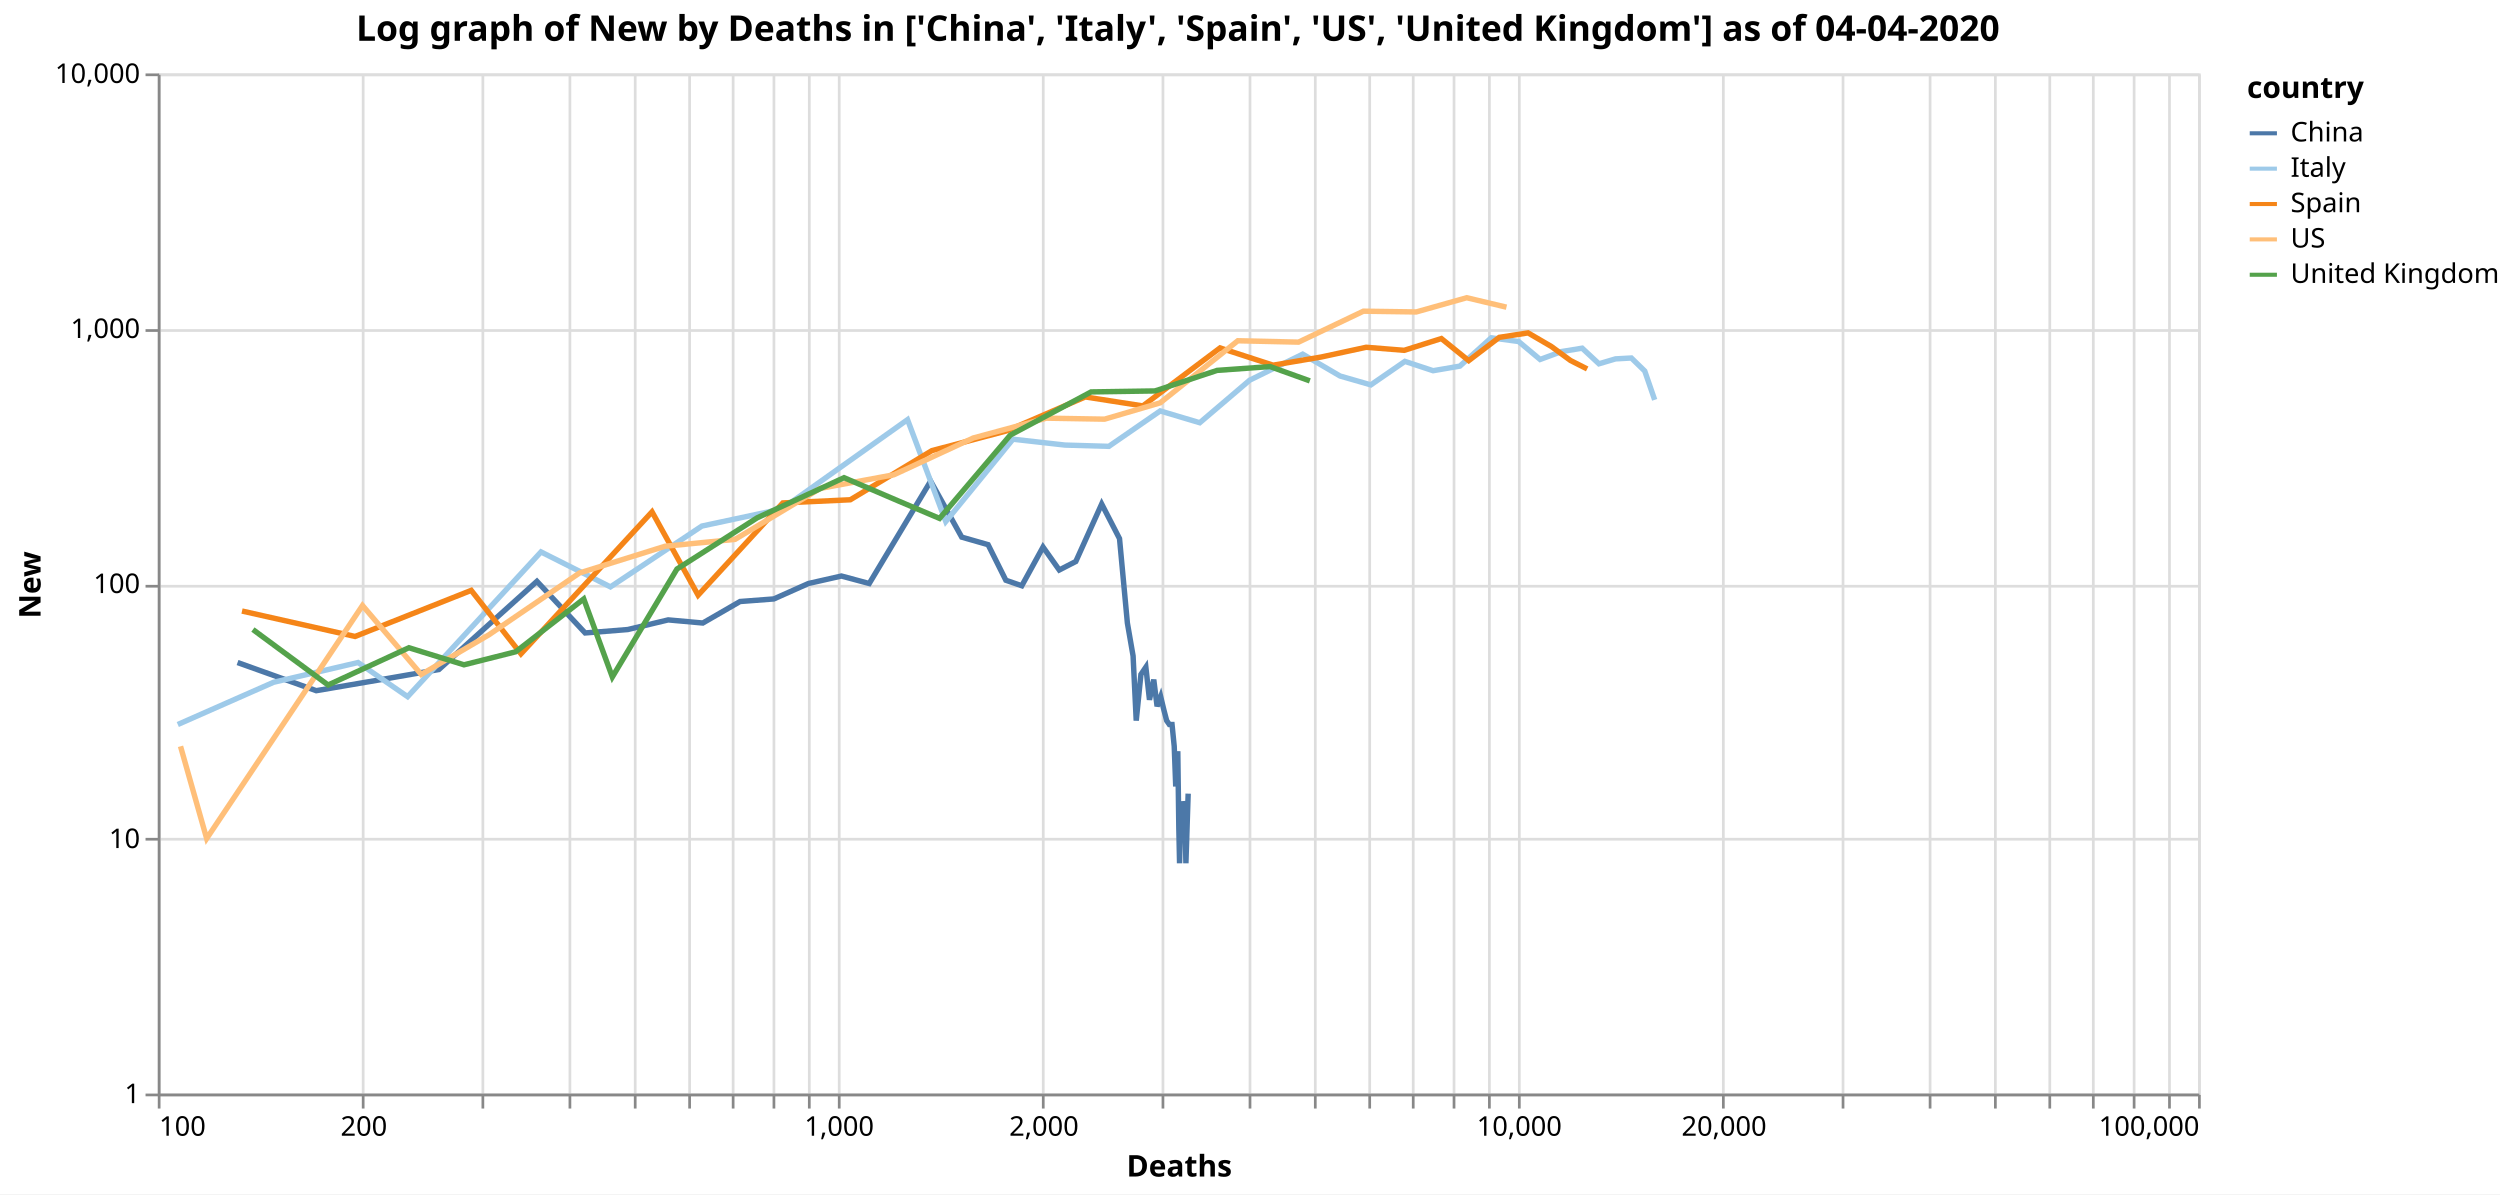
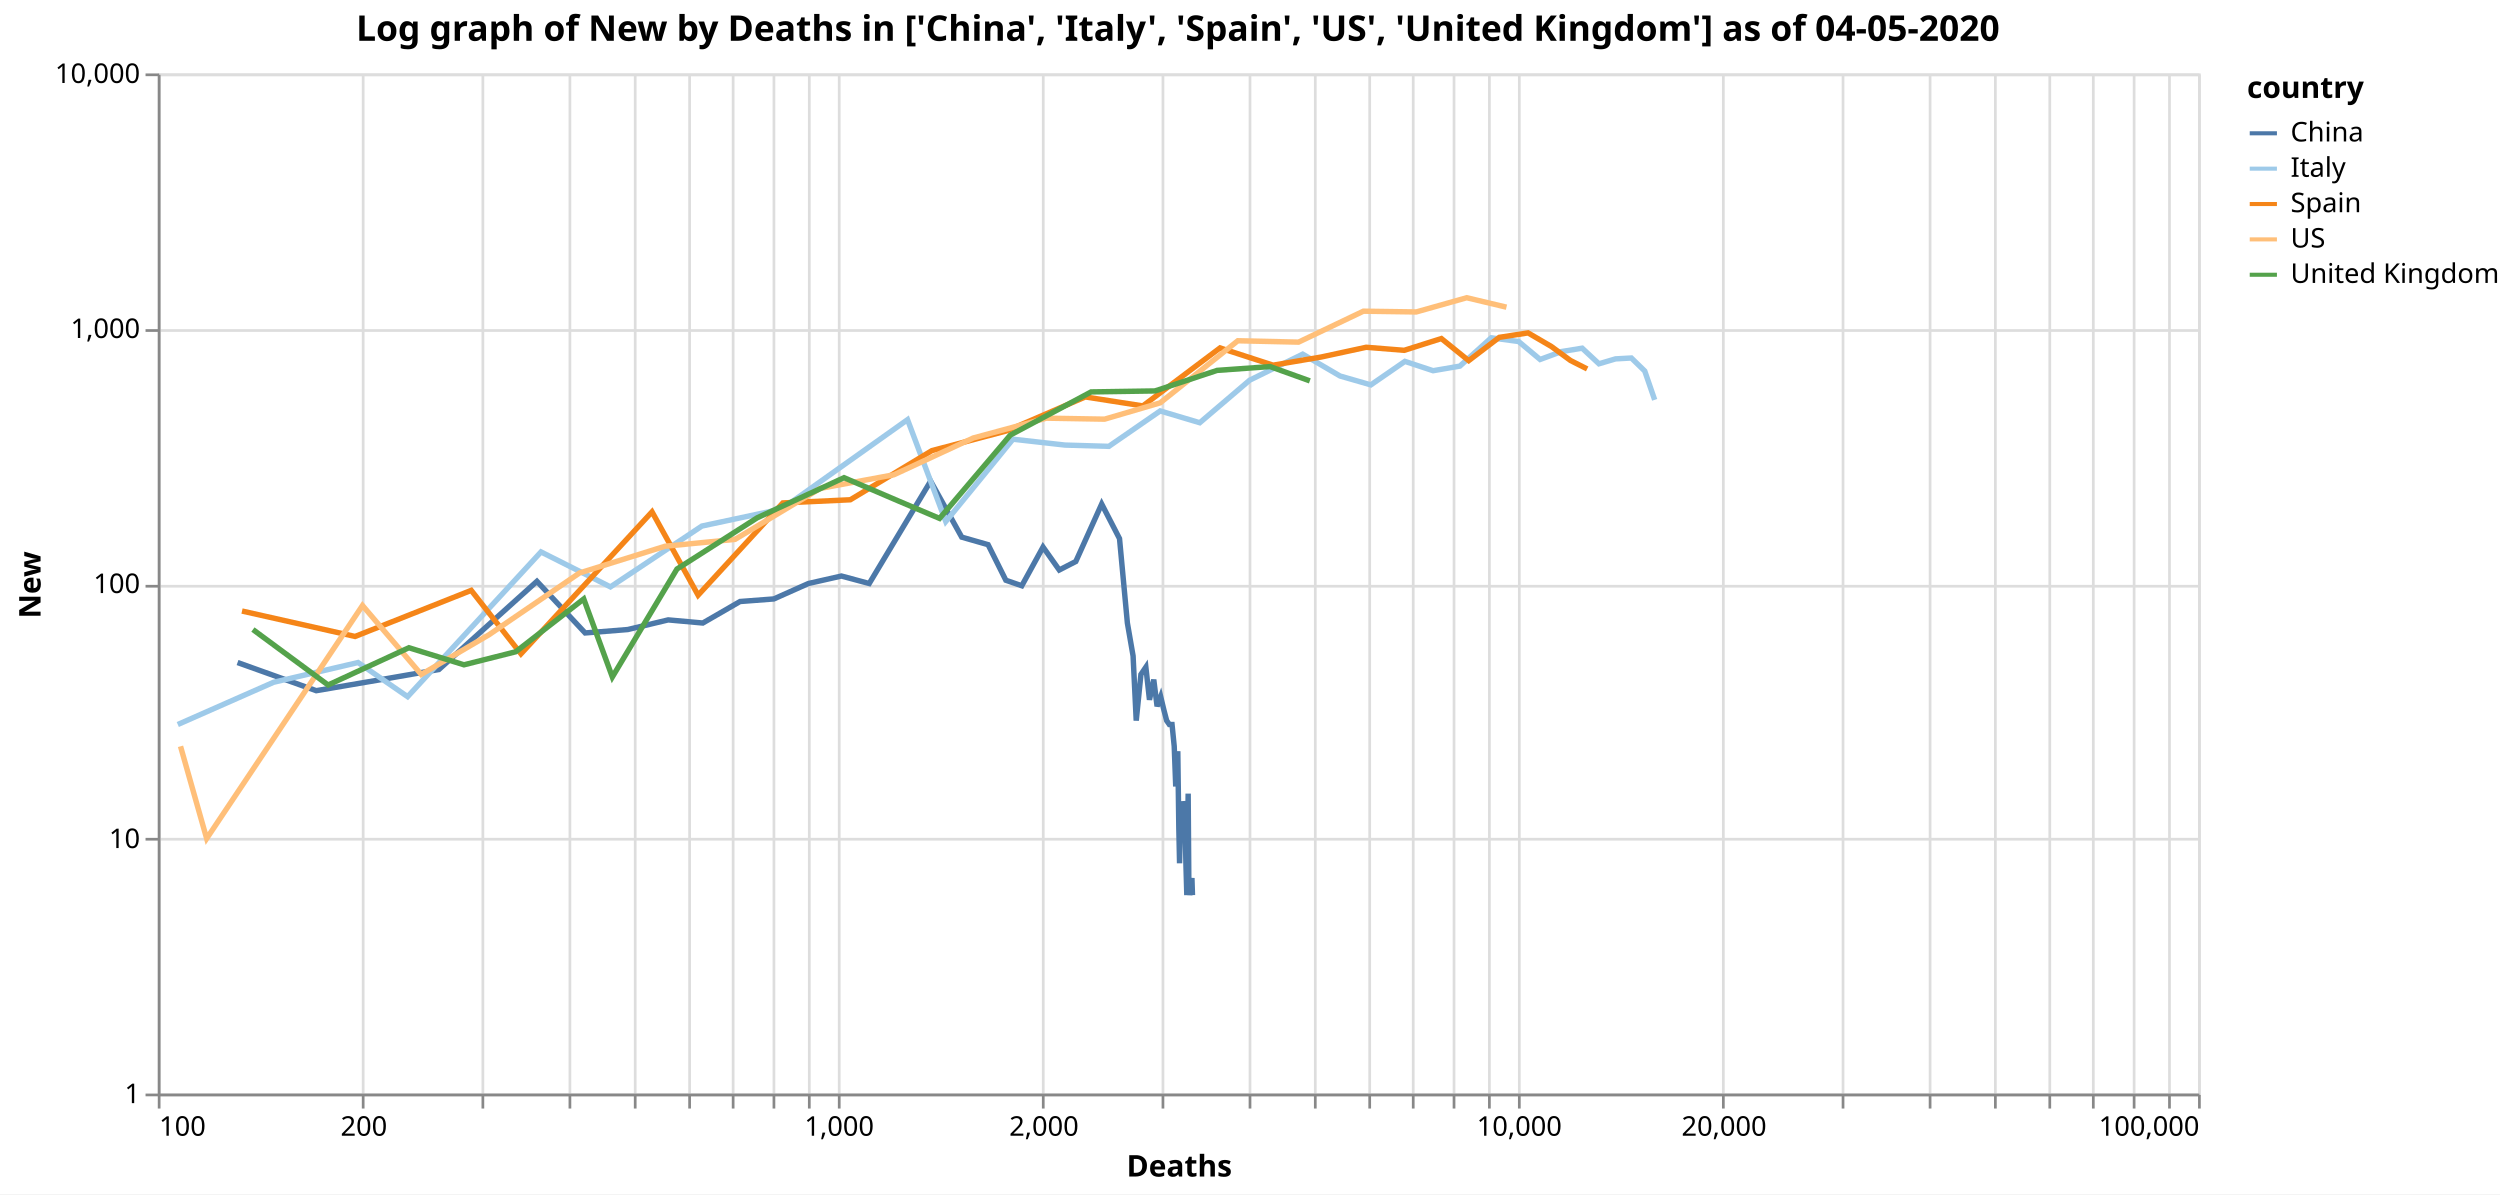
<svg xmlns="http://www.w3.org/2000/svg" class="marks" width="919" height="439" viewBox="0 0 919 439" version="1.1">
  <rect width="919" height="439" style="fill: white;" />
  <g transform="translate(58,27)">
    <g class="mark-group role-frame root">
      <g transform="translate(0,0)">
        <path class="background" d="M0.5,0.5h750v375h-750Z" style="fill: none; stroke: #ddd;" />
        <g>
          <g class="mark-group role-axis">
            <g transform="translate(0.5,375.5)">
              <path class="background" d="M0,0h0v0h0Z" style="pointer-events: none; fill: none;" />
              <g>
                <g class="mark-rule role-axis-grid" style="pointer-events: none;">
                  <line transform="translate(0,-375)" x2="0" y2="375" style="fill: none; stroke: #ddd; stroke-width: 1; opacity: 1;" />
                  <line transform="translate(75,-375)" x2="0" y2="375" style="fill: none; stroke: #ddd; stroke-width: 1; opacity: 1;" />
                  <line transform="translate(119,-375)" x2="0" y2="375" style="fill: none; stroke: #ddd; stroke-width: 1; opacity: 1;" />
                  <line transform="translate(151,-375)" x2="0" y2="375" style="fill: none; stroke: #ddd; stroke-width: 1; opacity: 1;" />
                  <line transform="translate(175,-375)" x2="0" y2="375" style="fill: none; stroke: #ddd; stroke-width: 1; opacity: 1;" />
                  <line transform="translate(195,-375)" x2="0" y2="375" style="fill: none; stroke: #ddd; stroke-width: 1; opacity: 1;" />
                  <line transform="translate(211,-375)" x2="0" y2="375" style="fill: none; stroke: #ddd; stroke-width: 1; opacity: 1;" />
                  <line transform="translate(226,-375)" x2="0" y2="375" style="fill: none; stroke: #ddd; stroke-width: 1; opacity: 1;" />
                  <line transform="translate(239,-375)" x2="0" y2="375" style="fill: none; stroke: #ddd; stroke-width: 1; opacity: 1;" />
                  <line transform="translate(250,-375)" x2="0" y2="375" style="fill: none; stroke: #ddd; stroke-width: 1; opacity: 1;" />
                  <line transform="translate(325,-375)" x2="0" y2="375" style="fill: none; stroke: #ddd; stroke-width: 1; opacity: 1;" />
                  <line transform="translate(369,-375)" x2="0" y2="375" style="fill: none; stroke: #ddd; stroke-width: 1; opacity: 1;" />
                  <line transform="translate(401,-375)" x2="0" y2="375" style="fill: none; stroke: #ddd; stroke-width: 1; opacity: 1;" />
                  <line transform="translate(425,-375)" x2="0" y2="375" style="fill: none; stroke: #ddd; stroke-width: 1; opacity: 1;" />
                  <line transform="translate(445,-375)" x2="0" y2="375" style="fill: none; stroke: #ddd; stroke-width: 1; opacity: 1;" />
                  <line transform="translate(461,-375)" x2="0" y2="375" style="fill: none; stroke: #ddd; stroke-width: 1; opacity: 1;" />
                  <line transform="translate(476,-375)" x2="0" y2="375" style="fill: none; stroke: #ddd; stroke-width: 1; opacity: 1;" />
                  <line transform="translate(489,-375)" x2="0" y2="375" style="fill: none; stroke: #ddd; stroke-width: 1; opacity: 1;" />
                  <line transform="translate(500,-375)" x2="0" y2="375" style="fill: none; stroke: #ddd; stroke-width: 1; opacity: 1;" />
                  <line transform="translate(575,-375)" x2="0" y2="375" style="fill: none; stroke: #ddd; stroke-width: 1; opacity: 1;" />
                  <line transform="translate(619,-375)" x2="0" y2="375" style="fill: none; stroke: #ddd; stroke-width: 1; opacity: 1;" />
                  <line transform="translate(651,-375)" x2="0" y2="375" style="fill: none; stroke: #ddd; stroke-width: 1; opacity: 1;" />
                  <line transform="translate(675,-375)" x2="0" y2="375" style="fill: none; stroke: #ddd; stroke-width: 1; opacity: 1;" />
                  <line transform="translate(695,-375)" x2="0" y2="375" style="fill: none; stroke: #ddd; stroke-width: 1; opacity: 1;" />
                  <line transform="translate(711,-375)" x2="0" y2="375" style="fill: none; stroke: #ddd; stroke-width: 1; opacity: 1;" />
                  <line transform="translate(726,-375)" x2="0" y2="375" style="fill: none; stroke: #ddd; stroke-width: 1; opacity: 1;" />
                  <line transform="translate(739,-375)" x2="0" y2="375" style="fill: none; stroke: #ddd; stroke-width: 1; opacity: 1;" />
                  <line transform="translate(750,-375)" x2="0" y2="375" style="fill: none; stroke: #ddd; stroke-width: 1; opacity: 1;" />
                </g>
              </g>
              <path class="foreground" d="" style="pointer-events: none; display: none; fill: none;" />
            </g>
          </g>
          <g class="mark-group role-axis">
            <g transform="translate(0.5,0.5)">
              <path class="background" d="M0,0h0v0h0Z" style="pointer-events: none; fill: none;" />
              <g>
                <g class="mark-rule role-axis-grid" style="pointer-events: none;">
                  <line transform="translate(0,375)" x2="750" y2="0" style="fill: none; stroke: #ddd; stroke-width: 1; opacity: 1;" />
                  <line transform="translate(0,281)" x2="750" y2="0" style="fill: none; stroke: #ddd; stroke-width: 1; opacity: 1;" />
                  <line transform="translate(0,188)" x2="750" y2="0" style="fill: none; stroke: #ddd; stroke-width: 1; opacity: 1;" />
                  <line transform="translate(0,94)" x2="750" y2="0" style="fill: none; stroke: #ddd; stroke-width: 1; opacity: 1;" />
                  <line transform="translate(0,0)" x2="750" y2="0" style="fill: none; stroke: #ddd; stroke-width: 1; opacity: 1;" />
                </g>
              </g>
              <path class="foreground" d="" style="pointer-events: none; display: none; fill: none;" />
            </g>
          </g>
          <g class="mark-group role-axis">
            <g transform="translate(0.5,375.5)">
              <path class="background" d="M0,0h0v0h0Z" style="pointer-events: none; fill: none;" />
              <g>
                <g class="mark-rule role-axis-tick" style="pointer-events: none;">
                  <line transform="translate(0,0)" x2="0" y2="5" style="fill: none; stroke: #888; stroke-width: 1; opacity: 1;" />
                  <line transform="translate(75,0)" x2="0" y2="5" style="fill: none; stroke: #888; stroke-width: 1; opacity: 1;" />
                  <line transform="translate(119,0)" x2="0" y2="5" style="fill: none; stroke: #888; stroke-width: 1; opacity: 1;" />
                  <line transform="translate(151,0)" x2="0" y2="5" style="fill: none; stroke: #888; stroke-width: 1; opacity: 1;" />
                  <line transform="translate(175,0)" x2="0" y2="5" style="fill: none; stroke: #888; stroke-width: 1; opacity: 1;" />
                  <line transform="translate(195,0)" x2="0" y2="5" style="fill: none; stroke: #888; stroke-width: 1; opacity: 1;" />
                  <line transform="translate(211,0)" x2="0" y2="5" style="fill: none; stroke: #888; stroke-width: 1; opacity: 1;" />
                  <line transform="translate(226,0)" x2="0" y2="5" style="fill: none; stroke: #888; stroke-width: 1; opacity: 1;" />
                  <line transform="translate(239,0)" x2="0" y2="5" style="fill: none; stroke: #888; stroke-width: 1; opacity: 1;" />
                  <line transform="translate(250,0)" x2="0" y2="5" style="fill: none; stroke: #888; stroke-width: 1; opacity: 1;" />
                  <line transform="translate(325,0)" x2="0" y2="5" style="fill: none; stroke: #888; stroke-width: 1; opacity: 1;" />
                  <line transform="translate(369,0)" x2="0" y2="5" style="fill: none; stroke: #888; stroke-width: 1; opacity: 1;" />
                  <line transform="translate(401,0)" x2="0" y2="5" style="fill: none; stroke: #888; stroke-width: 1; opacity: 1;" />
                  <line transform="translate(425,0)" x2="0" y2="5" style="fill: none; stroke: #888; stroke-width: 1; opacity: 1;" />
                  <line transform="translate(445,0)" x2="0" y2="5" style="fill: none; stroke: #888; stroke-width: 1; opacity: 1;" />
                  <line transform="translate(461,0)" x2="0" y2="5" style="fill: none; stroke: #888; stroke-width: 1; opacity: 1;" />
                  <line transform="translate(476,0)" x2="0" y2="5" style="fill: none; stroke: #888; stroke-width: 1; opacity: 1;" />
                  <line transform="translate(489,0)" x2="0" y2="5" style="fill: none; stroke: #888; stroke-width: 1; opacity: 1;" />
                  <line transform="translate(500,0)" x2="0" y2="5" style="fill: none; stroke: #888; stroke-width: 1; opacity: 1;" />
                  <line transform="translate(575,0)" x2="0" y2="5" style="fill: none; stroke: #888; stroke-width: 1; opacity: 1;" />
                  <line transform="translate(619,0)" x2="0" y2="5" style="fill: none; stroke: #888; stroke-width: 1; opacity: 1;" />
                  <line transform="translate(651,0)" x2="0" y2="5" style="fill: none; stroke: #888; stroke-width: 1; opacity: 1;" />
                  <line transform="translate(675,0)" x2="0" y2="5" style="fill: none; stroke: #888; stroke-width: 1; opacity: 1;" />
                  <line transform="translate(695,0)" x2="0" y2="5" style="fill: none; stroke: #888; stroke-width: 1; opacity: 1;" />
                  <line transform="translate(711,0)" x2="0" y2="5" style="fill: none; stroke: #888; stroke-width: 1; opacity: 1;" />
                  <line transform="translate(726,0)" x2="0" y2="5" style="fill: none; stroke: #888; stroke-width: 1; opacity: 1;" />
                  <line transform="translate(739,0)" x2="0" y2="5" style="fill: none; stroke: #888; stroke-width: 1; opacity: 1;" />
                  <line transform="translate(750,0)" x2="0" y2="5" style="fill: none; stroke: #888; stroke-width: 1; opacity: 1;" />
                </g>
                <g class="mark-text role-axis-label" style="pointer-events: none;">
                  <text text-anchor="start" transform="translate(0,15)" style="font-family: sans-serif; font-size: 10px; fill: #000; opacity: 1;">100</text>
                  <text text-anchor="middle" transform="translate(75.2575,15)" style="font-family: sans-serif; font-size: 10px; fill: #000; opacity: 1;">200</text>
                  <text text-anchor="middle" transform="translate(119.2803,15)" style="font-family: sans-serif; font-size: 10px; fill: #000; opacity: 1;" />
                  <text text-anchor="middle" transform="translate(150.515,15)" style="font-family: sans-serif; font-size: 10px; fill: #000; opacity: 1;" />
                  <text text-anchor="middle" transform="translate(174.7425,15)" style="font-family: sans-serif; font-size: 10px; fill: #000; opacity: 1;" />
                  <text text-anchor="middle" transform="translate(194.5378,15)" style="font-family: sans-serif; font-size: 10px; fill: #000; opacity: 1;" />
                  <text text-anchor="middle" transform="translate(211.2745,15)" style="font-family: sans-serif; font-size: 10px; fill: #000; opacity: 1;" />
                  <text text-anchor="middle" transform="translate(225.7725,15)" style="font-family: sans-serif; font-size: 10px; fill: #000; opacity: 1;" />
                  <text text-anchor="middle" transform="translate(238.5606,15)" style="font-family: sans-serif; font-size: 10px; fill: #000; opacity: 1;" />
                  <text text-anchor="middle" transform="translate(250,15)" style="font-family: sans-serif; font-size: 10px; fill: #000; opacity: 1;">1,000</text>
                  <text text-anchor="middle" transform="translate(325.2575,15)" style="font-family: sans-serif; font-size: 10px; fill: #000; opacity: 1;">2,000</text>
                  <text text-anchor="middle" transform="translate(369.2803,15)" style="font-family: sans-serif; font-size: 10px; fill: #000; opacity: 1;" />
                  <text text-anchor="middle" transform="translate(400.515,15)" style="font-family: sans-serif; font-size: 10px; fill: #000; opacity: 1;" />
                  <text text-anchor="middle" transform="translate(424.7425,15)" style="font-family: sans-serif; font-size: 10px; fill: #000; opacity: 1;" />
                  <text text-anchor="middle" transform="translate(444.5378,15)" style="font-family: sans-serif; font-size: 10px; fill: #000; opacity: 1;" />
                  <text text-anchor="middle" transform="translate(461.2745,15)" style="font-family: sans-serif; font-size: 10px; fill: #000; opacity: 1;" />
                  <text text-anchor="middle" transform="translate(475.7725,15)" style="font-family: sans-serif; font-size: 10px; fill: #000; opacity: 1;" />
                  <text text-anchor="middle" transform="translate(488.5606,15)" style="font-family: sans-serif; font-size: 10px; fill: #000; opacity: 1;" />
                  <text text-anchor="middle" transform="translate(500,15)" style="font-family: sans-serif; font-size: 10px; fill: #000; opacity: 1;">10,000</text>
                  <text text-anchor="middle" transform="translate(575.2575,15)" style="font-family: sans-serif; font-size: 10px; fill: #000; opacity: 1;">20,000</text>
                  <text text-anchor="middle" transform="translate(619.2803,15)" style="font-family: sans-serif; font-size: 10px; fill: #000; opacity: 1;" />
                  <text text-anchor="middle" transform="translate(650.515,15)" style="font-family: sans-serif; font-size: 10px; fill: #000; opacity: 1;" />
                  <text text-anchor="middle" transform="translate(674.7425,15)" style="font-family: sans-serif; font-size: 10px; fill: #000; opacity: 1;" />
                  <text text-anchor="middle" transform="translate(694.5378,15)" style="font-family: sans-serif; font-size: 10px; fill: #000; opacity: 1;" />
                  <text text-anchor="middle" transform="translate(711.2745,15)" style="font-family: sans-serif; font-size: 10px; fill: #000; opacity: 1;" />
                  <text text-anchor="middle" transform="translate(725.7725,15)" style="font-family: sans-serif; font-size: 10px; fill: #000; opacity: 1;" />
                  <text text-anchor="middle" transform="translate(738.5606,15)" style="font-family: sans-serif; font-size: 10px; fill: #000; opacity: 1;" />
                  <text text-anchor="end" transform="translate(750,15)" style="font-family: sans-serif; font-size: 10px; fill: #000; opacity: 1;">100,000</text>
                </g>
                <g class="mark-rule role-axis-domain" style="pointer-events: none;">
                  <line transform="translate(0,0)" x2="750" y2="0" style="fill: none; stroke: #888; stroke-width: 1; opacity: 1;" />
                </g>
                <g class="mark-text role-axis-title" style="pointer-events: none;">
                  <text text-anchor="middle" transform="translate(375,30)" style="font-family: sans-serif; font-size: 11px; font-weight: bold; fill: #000; opacity: 1;">Deaths</text>
                </g>
              </g>
              <path class="foreground" d="" style="pointer-events: none; display: none; fill: none;" />
            </g>
          </g>
          <g class="mark-group role-axis">
            <g transform="translate(0.5,0.5)">
              <path class="background" d="M0,0h0v0h0Z" style="pointer-events: none; fill: none;" />
              <g>
                <g class="mark-rule role-axis-tick" style="pointer-events: none;">
                  <line transform="translate(0,375)" x2="-5" y2="0" style="fill: none; stroke: #888; stroke-width: 1; opacity: 1;" />
                  <line transform="translate(0,281)" x2="-5" y2="0" style="fill: none; stroke: #888; stroke-width: 1; opacity: 1;" />
                  <line transform="translate(0,188)" x2="-5" y2="0" style="fill: none; stroke: #888; stroke-width: 1; opacity: 1;" />
                  <line transform="translate(0,94)" x2="-5" y2="0" style="fill: none; stroke: #888; stroke-width: 1; opacity: 1;" />
                  <line transform="translate(0,0)" x2="-5" y2="0" style="fill: none; stroke: #888; stroke-width: 1; opacity: 1;" />
                </g>
                <g class="mark-text role-axis-label" style="pointer-events: none;">
                  <text text-anchor="end" transform="translate(-7,378)" style="font-family: sans-serif; font-size: 10px; fill: #000; opacity: 1;">1</text>
                  <text text-anchor="end" transform="translate(-7,284.25)" style="font-family: sans-serif; font-size: 10px; fill: #000; opacity: 1;">10</text>
                  <text text-anchor="end" transform="translate(-7,190.5)" style="font-family: sans-serif; font-size: 10px; fill: #000; opacity: 1;">100</text>
                  <text text-anchor="end" transform="translate(-7,96.75)" style="font-family: sans-serif; font-size: 10px; fill: #000; opacity: 1;">1,000</text>
                  <text text-anchor="end" transform="translate(-7,3)" style="font-family: sans-serif; font-size: 10px; fill: #000; opacity: 1;">10,000</text>
                </g>
                <g class="mark-rule role-axis-domain" style="pointer-events: none;">
                  <line transform="translate(0,375)" x2="0" y2="-375" style="fill: none; stroke: #888; stroke-width: 1; opacity: 1;" />
                </g>
                <g class="mark-text role-axis-title" style="pointer-events: none;">
                  <text text-anchor="middle" transform="translate(-41.58594,187.5) rotate(-90) translate(0,-2)" style="font-family: sans-serif; font-size: 11px; font-weight: bold; fill: #000; opacity: 1;">New</text>
                </g>
              </g>
              <path class="foreground" d="" style="pointer-events: none; display: none; fill: none;" />
            </g>
          </g>
          <g class="mark-group role-scope pathgroup">
            <g transform="translate(0,0)">
              <path class="background" d="M0,0h750v375h-750Z" style="fill: none;" />
              <g>
                <g class="mark-line role-mark marks">
-                   <path d="M29.318,216.544L58.249,226.895L82.095,222.82L103.325,219.116L139.377,186.694L157.097,205.671L172.77,204.418L187.627,200.875L200.351,202.022L214.031,194.117L226.449,193.17L239.162,187.5L251.295,184.745L261.526,187.5L284.101,149.869L295.532,170.452L305.223,173.223L311.748,186.297L317.611,188.323L325.42,174.092L331.379,182.524L337.465,179.404L346.981,158.273L353.534,170.991L356.424,202.022L358.522,214.125L359.675,237.9L361.401,220.926L363.215,218.241L364.546,230.244L366.122,222.82L367.345,232.639L368.663,229.097L369.822,233.892L370.861,237.9L371.855,239.329L372.84,239.329L373.643,247.338L374.198,262.114L374.956,249.148L375.333,277.369L375.607,290.335L376.05,270.568L376.389,281.25L376.863,267.55L377.301,270.568L377.67,277.369L377.937,290.335L378.77,264.741" style="fill: none; stroke: #4c78a8; stroke-width: 2;" />
+                   <path d="M29.318,216.544L58.249,226.895L82.095,222.82L103.325,219.116L139.377,186.694L157.097,205.671L172.77,204.418L187.627,200.875L200.351,202.022L214.031,194.117L226.449,193.17L239.162,187.5L251.295,184.745L261.526,187.5L284.101,149.869L295.532,170.452L305.223,173.223L311.748,186.297L317.611,188.323L325.42,174.092L331.379,182.524L337.465,179.404L346.981,158.273L353.534,170.991L356.424,202.022L358.522,214.125L359.675,237.9L361.401,220.926L363.215,218.241L364.546,230.244L366.122,222.82L367.345,232.639L368.663,229.097L369.822,233.892L370.861,237.9L371.855,239.329L372.84,239.329L373.643,247.338L374.198,262.114L374.956,249.148L375.333,277.369L375.607,290.335L376.05,270.568L376.389,281.25L376.863,267.55L377.301,270.568L377.67,277.369L377.937,290.335L378.271,302.048L378.77,264.741L379.002,295.772L379.332,302.048L380.154,295.772L380.35,302.048" style="fill: none; stroke: #4c78a8; stroke-width: 2;" />
                </g>
              </g>
              <path class="foreground" d="" style="display: none; fill: none;" />
            </g>
            <g transform="translate(0,0)">
              <path class="background" d="M0,0h750v375h-750Z" style="fill: none;" />
              <g>
                <g class="mark-line role-mark marks">
                  <path d="M7.346,239.329L42.565,223.802L73.617,216.544L91.839,229.097L140.87,175.889L166.395,188.74L200.007,166.377L229.376,160.101L275.608,127.269L289.666,164.715L314.36,134.452L333.513,136.61L349.615,137.079L368.481,124.06L383.029,128.397L401.38,112.756L420.874,103.193L434.616,111.227L445.922,114.481L458.446,105.845L468.809,109.273L478.652,107.58L490.165,97.189L500.249,98.54L508.145,105.139L516.03,102.229L523.6,100.994L529.773,106.731L535.871,104.924L541.689,104.604L546.612,109.392L550.26,119.985" style="fill: none; stroke: #9ecae9; stroke-width: 2;" />
                </g>
              </g>
              <path class="foreground" d="" style="display: none; fill: none;" />
            </g>
            <g transform="translate(0,0)">
              <path class="background" d="M0,0h750v375h-750Z" style="fill: none;" />
              <g>
                <g class="mark-line role-mark marks">
                  <path d="M30.963,197.616L72.509,206.963L115.224,190.019L133.507,213.349L181.682,161.153L198.622,191.79L229.77,157.878L254.571,156.714L284.576,138.643L312.116,131.363L340.95,118.914L362.099,122.217L390.484,100.897L409.996,107.238L427.699,104.233L444.212,100.655L458.175,101.78L471.848,97.456L481.894,105.572L493.132,97.012L503.714,95.37L512.285,100.367L519.315,105.517L525.445,108.623" style="fill: none; stroke: #f58518; stroke-width: 2;" />
                </g>
              </g>
              <path class="foreground" d="" style="display: none; fill: none;" />
            </g>
            <g transform="translate(0,0)">
              <path class="background" d="M0,0h750v375h-750Z" style="fill: none;" />
              <g>
                <g class="mark-line role-mark marks">
                  <path d="M8.356,247.338L17.971,281.25L75.257,195.58L96.847,220.926L121.785,206.312L155.034,183.619L186.464,173.8L212.201,171.264L243.513,152.539L270.607,147.515L299.733,134.012L326.66,126.716L348.042,127.084L368.481,121.086L397.012,98.267L419.333,98.77L443.19,87.392L462.616,87.672L481.16,82.446L495.782,85.922" style="fill: none; stroke: #ffbf79; stroke-width: 2;" />
                </g>
              </g>
              <path class="foreground" d="" style="display: none; fill: none;" />
            </g>
            <g transform="translate(0,0)">
              <path class="background" d="M0,0h750v375h-750Z" style="fill: none;" />
              <g>
                <g class="mark-line role-mark marks">
                  <path d="M34.97,204.418L62.605,224.807L92.304,211.107L112.562,217.384L131.585,212.588L156.585,193.17L167.096,221.862L190.857,182.165L220.346,163.343L252.256,148.596L272.565,157.292L287.382,163.568L313.395,132.932L343.09,117.068L366.569,116.708L389.407,109.154L408.871,107.752L423.498,113.017" style="fill: none; stroke: #54a24b; stroke-width: 2;" />
                </g>
              </g>
              <path class="foreground" d="" style="display: none; fill: none;" />
            </g>
          </g>
          <g class="mark-group role-legend">
            <g transform="translate(768,0)">
              <path class="background" d="M0,0h88v79h-88Z" style="pointer-events: none; fill: none;" />
              <g>
                <g class="mark-group role-legend-entry">
                  <g transform="translate(0,16)">
                    <path class="background" d="M0,0h0v0h0Z" style="pointer-events: none; fill: none;" />
                    <g>
                      <g class="mark-group role-scope">
                        <g transform="translate(0,0)">
                          <path class="background" d="M0,0h87.152v11h-87.152Z" style="pointer-events: none; fill: none; opacity: 1;" />
                          <g>
                            <g class="mark-symbol role-legend-symbol" style="pointer-events: none;">
                              <path transform="translate(6,6)" d="M-5,0L5,0" style="fill: none; stroke: #4c78a8; stroke-width: 1.5; opacity: 1;" />
                            </g>
                            <g class="mark-text role-legend-label" style="pointer-events: none;">
                              <text text-anchor="start" transform="translate(16,9)" style="font-family: sans-serif; font-size: 10px; fill: #000; opacity: 1;">China</text>
                            </g>
                          </g>
                          <path class="foreground" d="" style="pointer-events: none; display: none; fill: none;" />
                        </g>
                        <g transform="translate(0,13)">
                          <path class="background" d="M0,0h87.152v11h-87.152Z" style="pointer-events: none; fill: none; opacity: 1;" />
                          <g>
                            <g class="mark-symbol role-legend-symbol" style="pointer-events: none;">
                              <path transform="translate(6,6)" d="M-5,0L5,0" style="fill: none; stroke: #9ecae9; stroke-width: 1.5; opacity: 1;" />
                            </g>
                            <g class="mark-text role-legend-label" style="pointer-events: none;">
                              <text text-anchor="start" transform="translate(16,9)" style="font-family: sans-serif; font-size: 10px; fill: #000; opacity: 1;">Italy</text>
                            </g>
                          </g>
                          <path class="foreground" d="" style="pointer-events: none; display: none; fill: none;" />
                        </g>
                        <g transform="translate(0,26)">
                          <path class="background" d="M0,0h87.152v11h-87.152Z" style="pointer-events: none; fill: none; opacity: 1;" />
                          <g>
                            <g class="mark-symbol role-legend-symbol" style="pointer-events: none;">
                              <path transform="translate(6,6)" d="M-5,0L5,0" style="fill: none; stroke: #f58518; stroke-width: 1.5; opacity: 1;" />
                            </g>
                            <g class="mark-text role-legend-label" style="pointer-events: none;">
                              <text text-anchor="start" transform="translate(16,9)" style="font-family: sans-serif; font-size: 10px; fill: #000; opacity: 1;">Spain</text>
                            </g>
                          </g>
                          <path class="foreground" d="" style="pointer-events: none; display: none; fill: none;" />
                        </g>
                        <g transform="translate(0,39)">
                          <path class="background" d="M0,0h87.152v11h-87.152Z" style="pointer-events: none; fill: none; opacity: 1;" />
                          <g>
                            <g class="mark-symbol role-legend-symbol" style="pointer-events: none;">
                              <path transform="translate(6,6)" d="M-5,0L5,0" style="fill: none; stroke: #ffbf79; stroke-width: 1.5; opacity: 1;" />
                            </g>
                            <g class="mark-text role-legend-label" style="pointer-events: none;">
                              <text text-anchor="start" transform="translate(16,9)" style="font-family: sans-serif; font-size: 10px; fill: #000; opacity: 1;">US</text>
                            </g>
                          </g>
                          <path class="foreground" d="" style="pointer-events: none; display: none; fill: none;" />
                        </g>
                        <g transform="translate(0,52)">
                          <path class="background" d="M0,0h87.152v11h-87.152Z" style="pointer-events: none; fill: none; opacity: 1;" />
                          <g>
                            <g class="mark-symbol role-legend-symbol" style="pointer-events: none;">
                              <path transform="translate(6,6)" d="M-5,0L5,0" style="fill: none; stroke: #54a24b; stroke-width: 1.5; opacity: 1;" />
                            </g>
                            <g class="mark-text role-legend-label" style="pointer-events: none;">
                              <text text-anchor="start" transform="translate(16,9)" style="font-family: sans-serif; font-size: 10px; fill: #000; opacity: 1;">United Kingdom</text>
                            </g>
                          </g>
                          <path class="foreground" d="" style="pointer-events: none; display: none; fill: none;" />
                        </g>
                      </g>
                    </g>
                    <path class="foreground" d="" style="pointer-events: none; display: none; fill: none;" />
                  </g>
                </g>
                <g class="mark-text role-legend-title" style="pointer-events: none;">
                  <text text-anchor="start" transform="translate(0,9)" style="font-family: sans-serif; font-size: 11px; font-weight: bold; fill: #000; opacity: 1;">country</text>
                </g>
              </g>
              <path class="foreground" d="" style="pointer-events: none; display: none; fill: none;" />
            </g>
          </g>
          <g class="mark-group role-title">
            <g transform="translate(375,-22)">
              <path class="background" d="M0,0h0v0h0Z" style="pointer-events: none; fill: none;" />
              <g>
                <g class="mark-text role-title-text" style="pointer-events: none;">
-                   <text text-anchor="middle" transform="translate(0,10)" style="font-family: sans-serif; font-size: 13px; font-weight: bold; fill: #000; opacity: 1;">Log graph of New by Deaths in ['China', 'Italy', 'Spain', 'US', 'United Kingdom'] as of 04-04-2020</text>
+                   <text text-anchor="middle" transform="translate(0,10)" style="font-family: sans-serif; font-size: 13px; font-weight: bold; fill: #000; opacity: 1;">Log graph of New by Deaths in ['China', 'Italy', 'Spain', 'US', 'United Kingdom'] as of 04-05-2020</text>
                </g>
              </g>
              <path class="foreground" d="" style="pointer-events: none; display: none; fill: none;" />
            </g>
          </g>
        </g>
        <path class="foreground" d="" style="display: none; fill: none;" />
      </g>
    </g>
  </g>
</svg>
